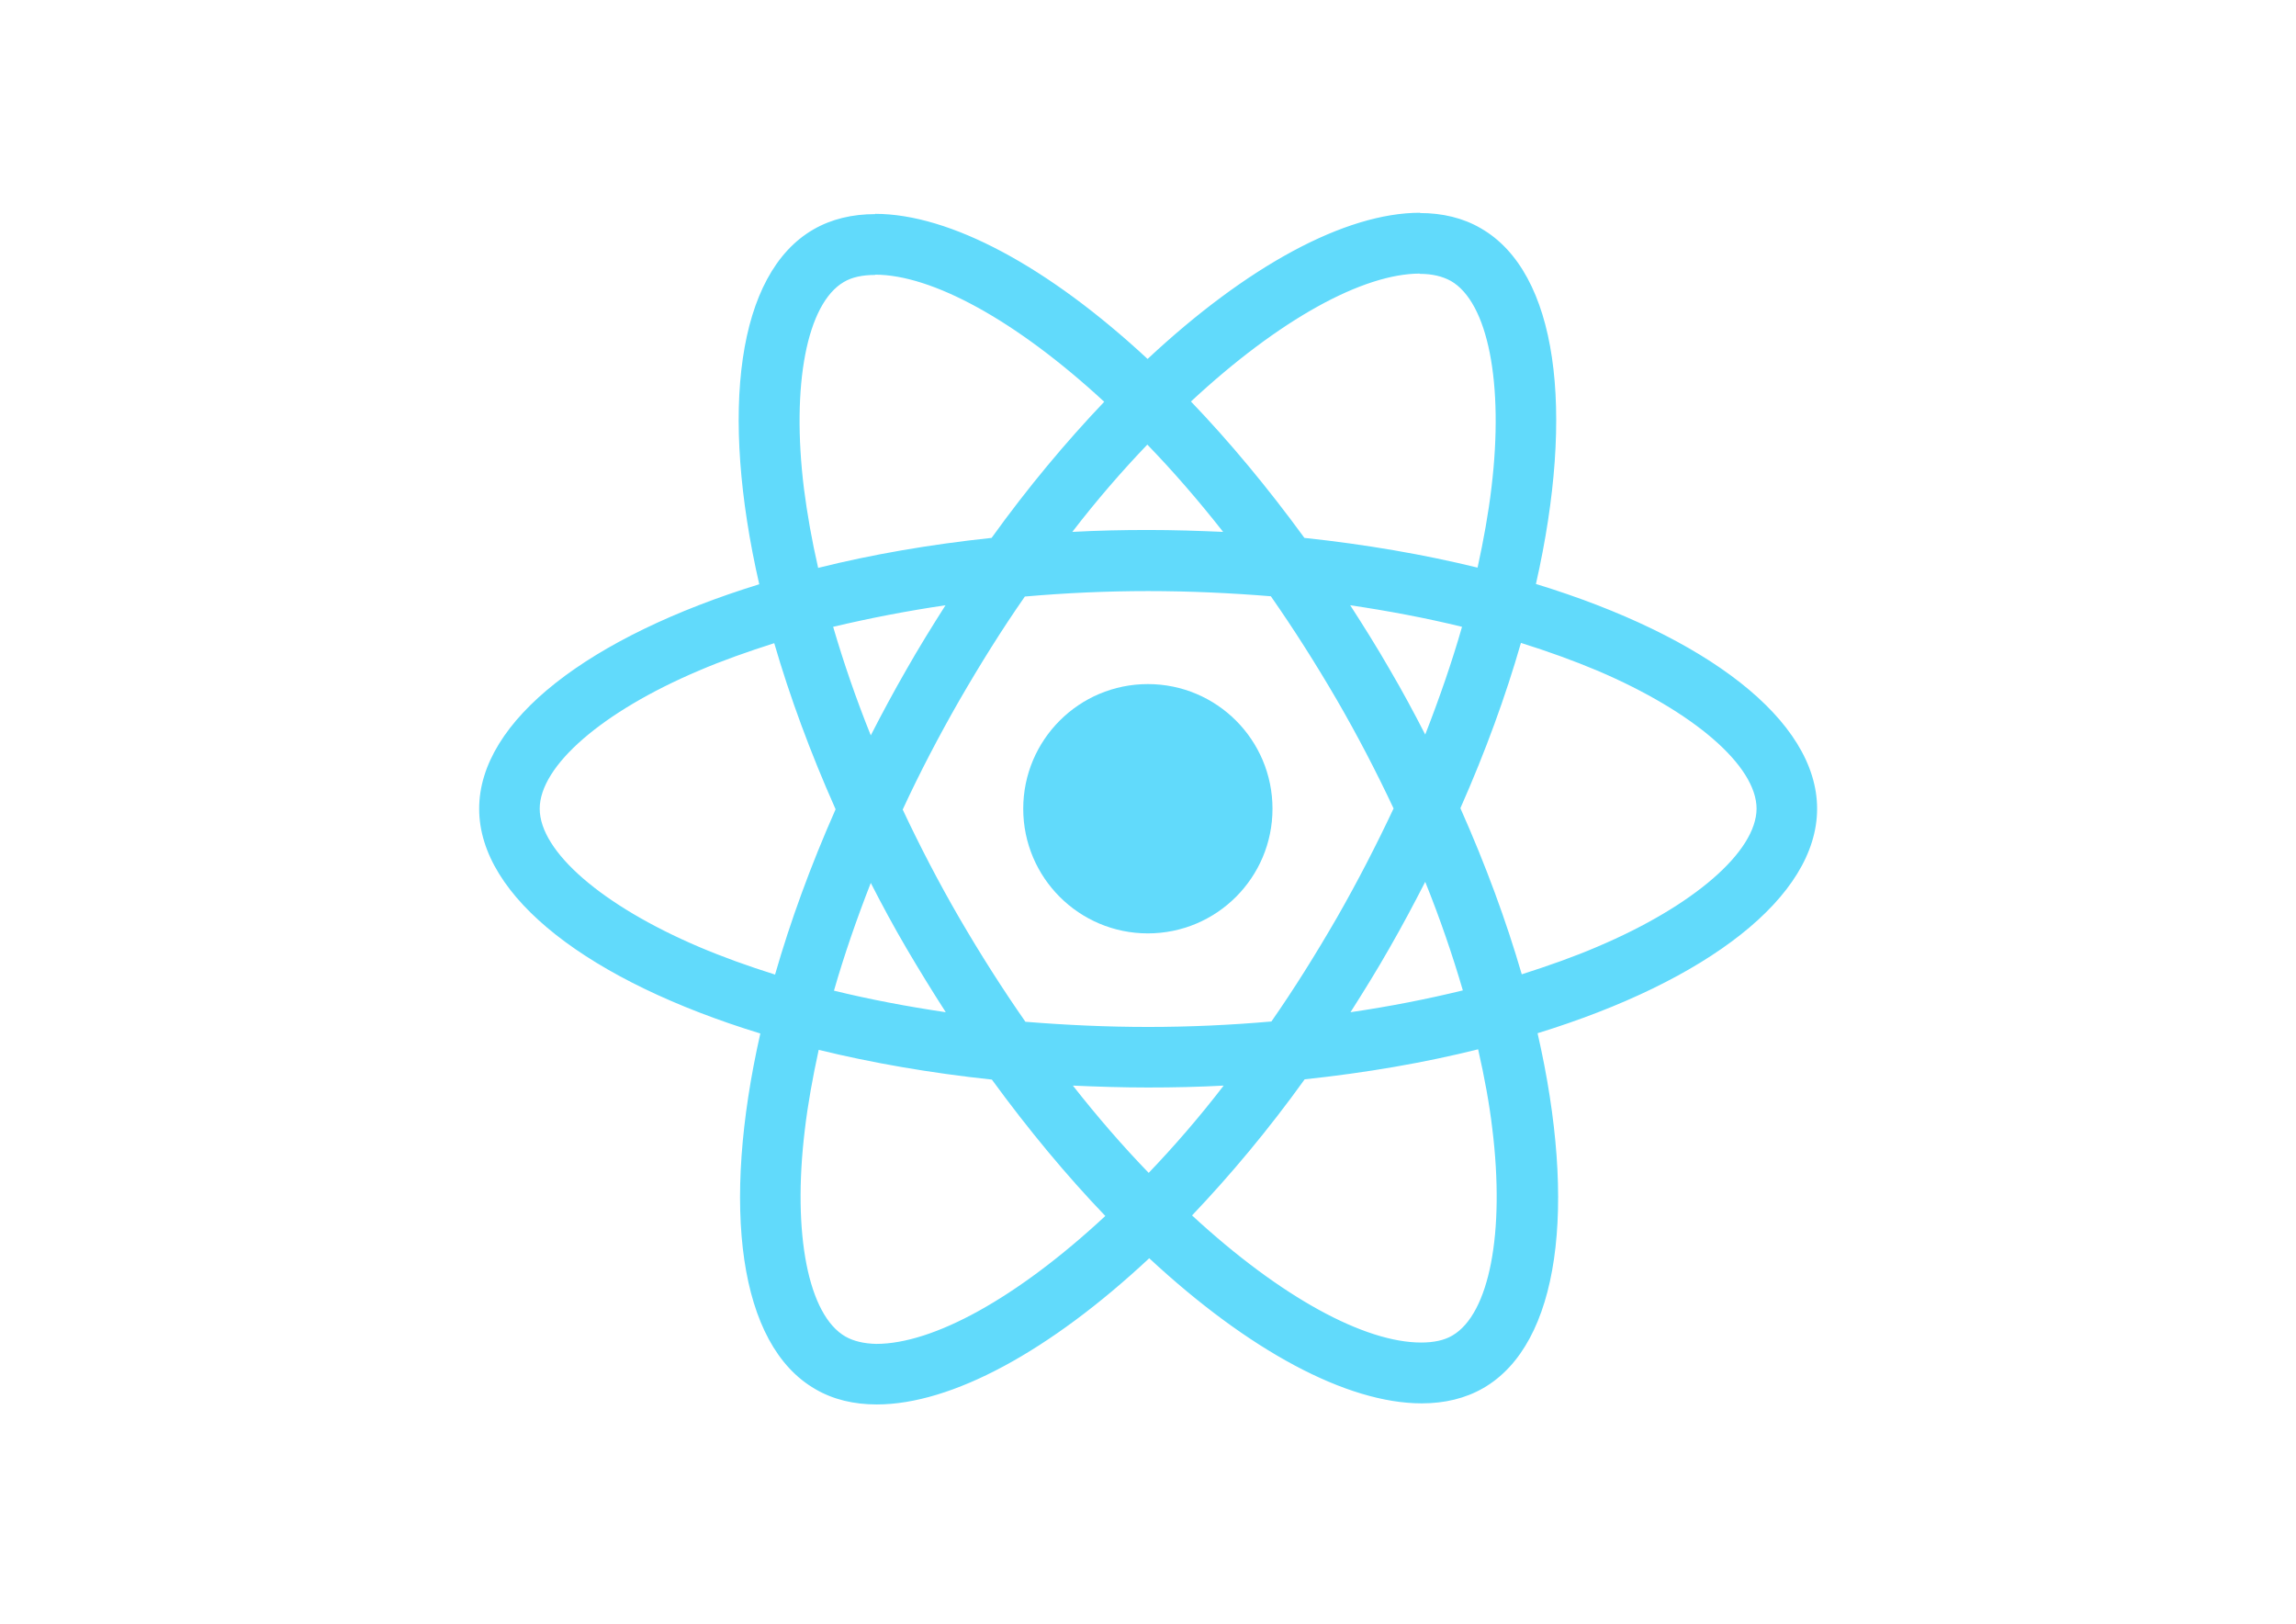
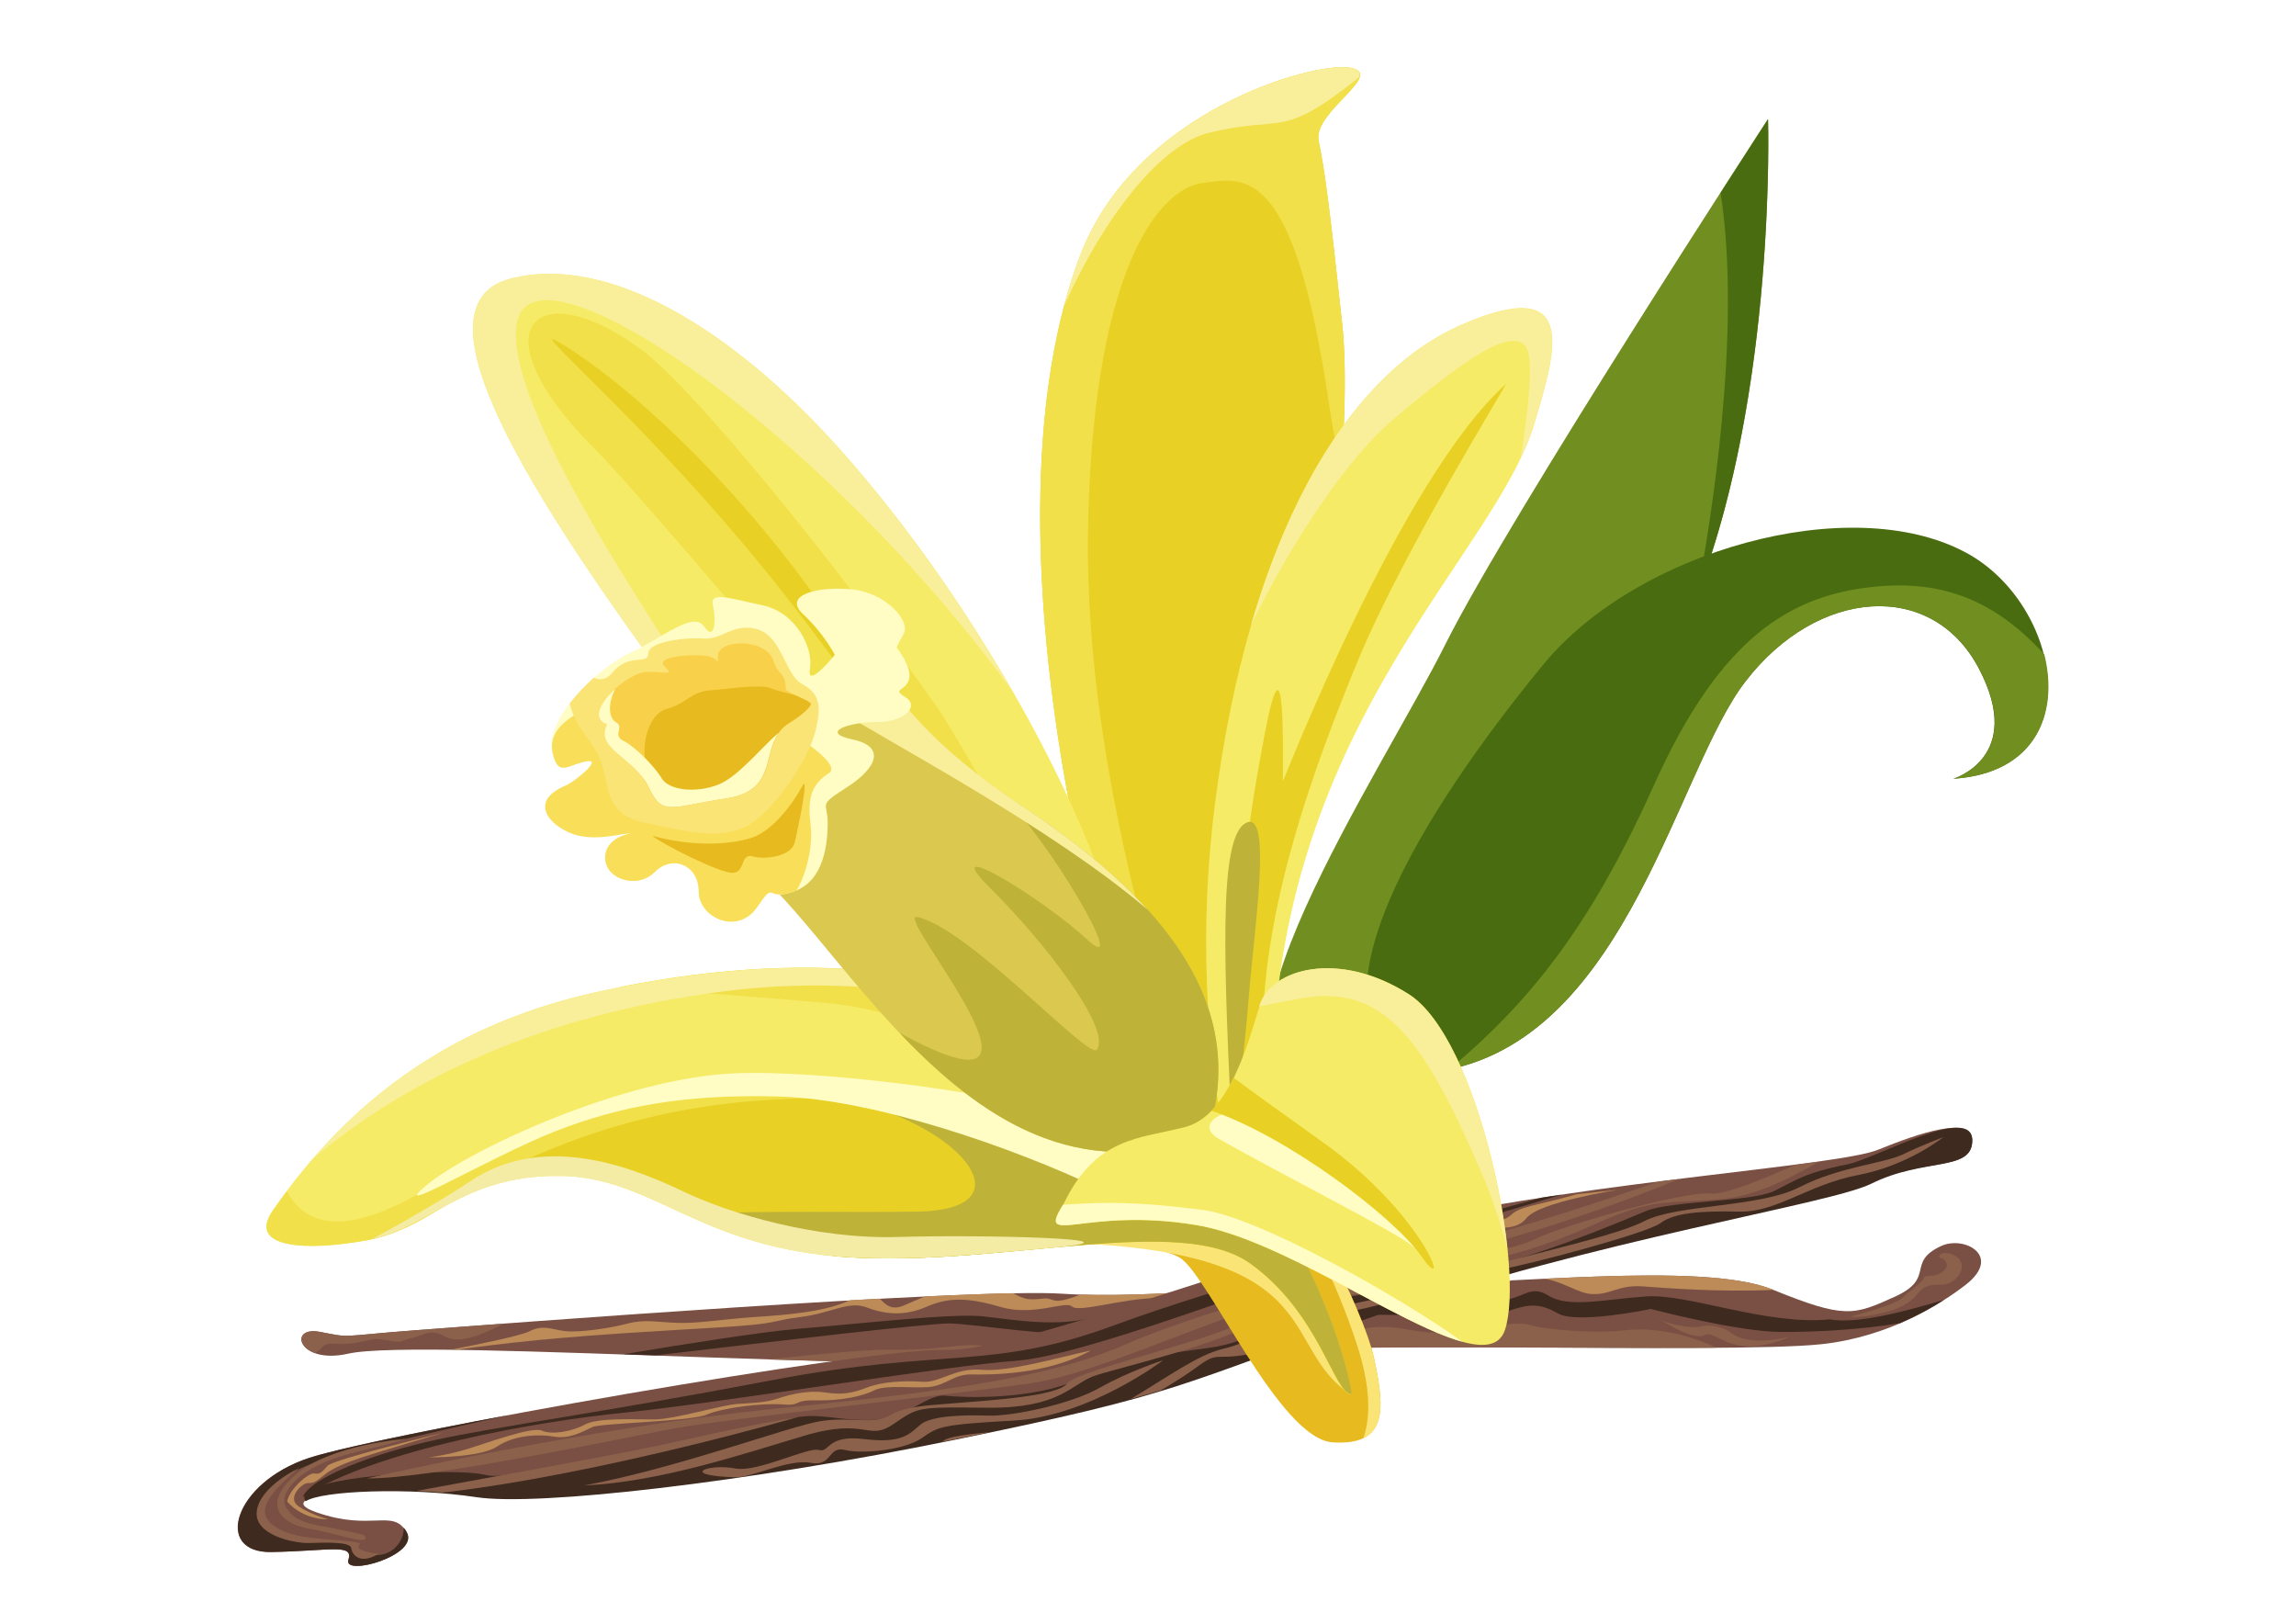
- <svg xmlns="http://www.w3.org/2000/svg" viewBox="0 0 841.9 595.3">
-   <g fill="#61DAFB">
-     <path d="M666.3 296.5c0-32.5-40.7-63.3-103.1-82.4 14.4-63.6 8-114.2-20.2-130.4-6.5-3.8-14.1-5.6-22.4-5.6v22.3c4.6 0 8.3.9 11.4 2.6 13.6 7.8 19.5 37.5 14.9 75.7-1.1 9.4-2.9 19.3-5.1 29.4-19.6-4.8-41-8.5-63.5-10.9-13.5-18.5-27.5-35.3-41.6-50 32.6-30.3 63.2-46.9 84-46.9V78c-27.5 0-63.5 19.6-99.9 53.6-36.4-33.8-72.4-53.2-99.9-53.2v22.3c20.7 0 51.4 16.5 84 46.6-14 14.7-28 31.4-41.3 49.9-22.6 2.4-44 6.1-63.6 11-2.3-10-4-19.7-5.2-29-4.7-38.2 1.1-67.9 14.6-75.8 3-1.8 6.9-2.6 11.5-2.6V78.5c-8.4 0-16 1.8-22.6 5.6-28.1 16.2-34.4 66.7-19.9 130.1-62.2 19.2-102.7 49.9-102.7 82.3 0 32.5 40.7 63.3 103.1 82.4-14.4 63.6-8 114.2 20.2 130.4 6.5 3.8 14.1 5.6 22.5 5.6 27.5 0 63.5-19.6 99.9-53.6 36.4 33.8 72.4 53.2 99.9 53.2 8.4 0 16-1.8 22.6-5.6 28.1-16.2 34.4-66.7 19.9-130.1 62-19.1 102.5-49.9 102.5-82.3zm-130.2-66.7c-3.7 12.9-8.3 26.2-13.5 39.5-4.1-8-8.4-16-13.1-24-4.6-8-9.5-15.8-14.4-23.4 14.2 2.1 27.9 4.7 41 7.9zm-45.8 106.5c-7.8 13.5-15.8 26.3-24.1 38.2-14.9 1.3-30 2-45.2 2-15.1 0-30.2-.7-45-1.9-8.3-11.9-16.4-24.6-24.2-38-7.6-13.1-14.5-26.4-20.8-39.8 6.2-13.4 13.2-26.8 20.7-39.9 7.8-13.5 15.8-26.3 24.1-38.2 14.9-1.3 30-2 45.2-2 15.1 0 30.2.7 45 1.9 8.3 11.9 16.4 24.6 24.2 38 7.6 13.1 14.5 26.4 20.8 39.8-6.3 13.4-13.2 26.8-20.7 39.9zm32.3-13c5.4 13.4 10 26.8 13.8 39.8-13.1 3.2-26.9 5.9-41.2 8 4.9-7.7 9.8-15.6 14.4-23.7 4.6-8 8.9-16.1 13-24.1zM421.2 430c-9.3-9.6-18.6-20.3-27.8-32 9 .4 18.2.7 27.5.7 9.4 0 18.7-.2 27.8-.7-9 11.7-18.3 22.4-27.5 32zm-74.4-58.9c-14.2-2.1-27.9-4.7-41-7.9 3.7-12.9 8.3-26.2 13.5-39.5 4.1 8 8.4 16 13.1 24 4.7 8 9.5 15.8 14.4 23.4zM420.7 163c9.3 9.6 18.6 20.3 27.8 32-9-.4-18.2-.7-27.5-.7-9.4 0-18.7.2-27.8.7 9-11.7 18.3-22.4 27.5-32zm-74 58.9c-4.9 7.7-9.8 15.6-14.4 23.7-4.6 8-8.9 16-13 24-5.4-13.4-10-26.8-13.8-39.8 13.1-3.1 26.9-5.8 41.2-7.9zm-90.5 125.2c-35.4-15.1-58.3-34.9-58.3-50.6 0-15.7 22.9-35.6 58.3-50.6 8.6-3.7 18-7 27.7-10.1 5.7 19.6 13.2 40 22.5 60.9-9.2 20.8-16.6 41.1-22.2 60.6-9.9-3.1-19.3-6.5-28-10.2zM310 490c-13.6-7.8-19.5-37.5-14.9-75.7 1.1-9.4 2.9-19.3 5.1-29.4 19.6 4.8 41 8.5 63.5 10.9 13.5 18.5 27.5 35.3 41.6 50-32.6 30.3-63.2 46.9-84 46.9-4.5-.1-8.3-1-11.3-2.7zm237.2-76.2c4.7 38.2-1.1 67.9-14.6 75.8-3 1.8-6.9 2.6-11.5 2.6-20.7 0-51.4-16.5-84-46.6 14-14.7 28-31.4 41.3-49.9 22.6-2.4 44-6.1 63.6-11 2.3 10.1 4.1 19.8 5.2 29.1zm38.5-66.7c-8.6 3.7-18 7-27.7 10.1-5.7-19.6-13.2-40-22.5-60.9 9.2-20.8 16.6-41.1 22.2-60.6 9.9 3.1 19.3 6.5 28.1 10.2 35.4 15.1 58.3 34.9 58.3 50.6-.1 15.7-23 35.6-58.4 50.6zM320.8 78.4z" />
-     <circle cx="420.9" cy="296.5" r="45.7" />
-     <path d="M520.5 78.1z" />
+ <svg xmlns="http://www.w3.org/2000/svg" version="1.1" id="Layer_1" x="0px" y="0px" viewBox="0 0 841.9 595.3" style="enable-background:new 0 0 841.9 595.3;" xml:space="preserve">
+   <style type="text/css">
+ 	.st0{fill-rule:evenodd;clip-rule:evenodd;fill:#7A5044;}
+ 	.st1{fill-rule:evenodd;clip-rule:evenodd;fill:#8B614B;}
+ 	.st2{fill-rule:evenodd;clip-rule:evenodd;fill:#BD8B58;}
+ 	.st3{fill-rule:evenodd;clip-rule:evenodd;fill:#3E2A1F;}
+ 	.st4{fill-rule:evenodd;clip-rule:evenodd;fill:#718E20;}
+ 	.st5{fill-rule:evenodd;clip-rule:evenodd;fill:#4A6C10;}
+ 	.st6{fill-rule:evenodd;clip-rule:evenodd;fill:#E8D024;}
+ 	.st7{fill-rule:evenodd;clip-rule:evenodd;fill:#F1E04A;}
+ 	.st8{fill-rule:evenodd;clip-rule:evenodd;fill:#F9EE9A;}
+ 	.st9{fill-rule:evenodd;clip-rule:evenodd;fill:#F6EB66;}
+ 	.st10{fill-rule:evenodd;clip-rule:evenodd;fill:#E7BA1F;}
+ 	.st11{fill-rule:evenodd;clip-rule:evenodd;fill:#FBE476;}
+ 	.st12{fill-rule:evenodd;clip-rule:evenodd;fill:#BEB239;}
+ 	.st13{fill-rule:evenodd;clip-rule:evenodd;fill:#FFFCC4;}
+ 	.st14{fill-rule:evenodd;clip-rule:evenodd;fill:#F4EBA5;}
+ 	.st15{fill-rule:evenodd;clip-rule:evenodd;fill:#DBC84F;}
+ 	.st16{fill-rule:evenodd;clip-rule:evenodd;fill:#F9DE5A;}
+ 	.st17{fill-rule:evenodd;clip-rule:evenodd;fill:#F8D04A;}
+ </style>
+   <g>
+     <path class="st0" d="M422.5,497.4c55.9-6.7,210-0.8,245.5-4.6c24.8-2.7,43.6-14.7,52.7-21.7c13.7-10.6-0.4-18.2-8.9-14.3   c-13.1,6.1-1.8,11.7-17,18.6c-15.2,6.9-18.4,8.1-44.8-2.6c-26.4-10.7-99-1.4-141.1-2c-42.2-0.6-86.6,5.7-119.4,3.5   c-32.8-2.2-208.6,11.2-237.3,13.4c-28.7,2.2-23,2.9-34.9,0.6c-11.9-2.3-8,12.1,10.3,8C154.9,490.1,353.4,505.7,422.5,497.4   L422.5,497.4z" />
+     <path class="st1" d="M184.6,485.3c-15.1,1.1-26.6,2-32.3,2.4c-28.7,2.2-23,2.9-34.9,0.6c-8.6-1.7-9,5.3-1.8,7.8   c0.9-0.7,1.7-1.3,2.3-2c2.7-2.9,5.2-0.4,13.1-1.9c7.9-1.5,5.8-1.6,11.5-0.7c5.7,0.9,3.9,0.1,8.7-1c4.8-1.1,6.3-3.6,12.2-0.4   C167.9,492.5,175.1,490.3,184.6,485.3L184.6,485.3z" />
+     <g>
+       <path class="st2" d="M650.3,472.9l-0.2-0.1c-16.3-6.6-50.3-5.6-83.8-4c7.2,1.2,12.1,5.2,17.1,5.6c7.3,0.5,9.6-3.4,18.9-2.8    C610.3,472.2,630.4,473.8,650.3,472.9L650.3,472.9z M555.1,469.4c-15,0.7-29.6,1.5-41.9,1.5c-4.5,2.1-7.1,2.7-12,0.5    c-0.5-0.2-0.9-0.4-1.4-0.6c-36.5,0.3-74,4.8-103.5,3.8c-11.8,4.5-9,0.9-14,1.5c-4.7,0.5-6.4,0.5-10.8-2    c-8.9,0.2-19.9,0.6-32.2,1.2c-2.9,1.1-5.5,2.3-7.6,3.2c-4.9,2.2-7-0.3-9.1-2.4c-3.6,0.2-7.3,0.4-11,0.6    c-8.9,4.2-22.3,5.3-34.2,6.1c-13.2,0.9-20.9,2.4-28.7,2.2c-7.8-0.2-12-1.5-18.8,0.3c-6.8,1.8-17.9,3.3-22.8,2.7    c-4.9-0.6-8-2.5-13,0.1c-3.2,1.6-18.2,4.7-28.7,6.7l2.1,0c7.4-1,17.7-2.3,29.7-3.5c24.8-2.3,41.2-3.1,65.7-4.6    c24.5-1.5,18.8-2.4,30.3-3.8c11.5-1.4,17.9-6.1,24.5-3.6c6.6,2.5,13.7,3.4,22-0.2c8.3-3.6,15.4-3.4,27.4,0.1    c12,3.5,23.7-2.5,26-0.2c2.4,2.3,18.4-2.9,30.8-3.1c12.4-0.2,34.5-2.7,39.5-0.6c5,2.1,13.6-0.8,20.7-2.9    c7.1-2.1,12.9,2.3,18.2,4.2c5.3,1.9,19.1-5.2,24.1-3.9c5,1.3,13.3,0.9,28-3.2C554.6,469.5,554.9,469.4,555.1,469.4L555.1,469.4z" />
+     </g>
+     <g>
+       <path class="st1" d="M422.5,497.4c4.5-0.5,9.5-1,15.1-1.4c-0.7-0.2-1.4-0.4-2-0.6c-17.9-6.1-25.9-5.4-35-4.2    c-9.1,1.2-22.6,8.9-33.5,4.1c-10.9-4.8-18.9,0-39.4-0.5c-8-0.2-26.6,1.5-46.3,3.6C336.3,500.1,392,501.1,422.5,497.4L422.5,497.4z     M472.5,494.5c49.4-1.2,114-0.1,156.9-0.4c-13.4-6.3-25.8-7.3-33.4-6.4c-10.5,1.3-29.4-0.1-35.3-2c-5.9-1.9-26.3,3.2-36.3,2.8    c-10-0.4-15.1-4.8-33.9,0.8C484.5,491.1,478.5,493,472.5,494.5L472.5,494.5z" />
+     </g>
+     <path class="st3" d="M696.7,485.1c6.2-2.7,11.6-5.6,16-8.5c-13.2,3.9-31.5,9-41.8,7.1c-23.3,2.3-51.8-9.5-67.3-8.4   c-15.5,1.1-28.5,4.3-35.8-0.3c-7.3-4.6-9.4,2.1-19.4,1.7c-10-0.4-45.8,3.5-64.4,2.6c-18.6-0.8-67.5-2-81,2.9   c-13.5,4.9-31.4,1.6-42.5,0.4c-11.1-1.2-44.1,2.6-68.2,4.6c-13.1,1.1-40.9,5.5-63.7,9.3l11.8,0.4c43.3-5.1,102-12,108.2-11.7   c10,0.4,38.9,5,45,3.2c6.1-1.8,24.9-5.9,32.7-5.8c7.8,0.2,40.6,2.7,51.9,0.3c11.3-2.4,65.5,1,73.8-1.9c8.3-2.9,12.2-3.5,19.2,0.5   c7,4.1,34.1-1.6,34.1-1.6s33.2,8.7,48.4,8.4C662.7,488.4,680.4,487.8,696.7,485.1L696.7,485.1z" />
+     <path class="st1" d="M483.7,485.3c-15.2,2.8-27.4,8.5-32.3,5.5c-4.9-3.1-9.5-6.7-13.5-4.8c-4,1.9-5.8,0.5-11.2-0.9   c-5.4-1.5-11.2,1.1-11.2,1.1s9.2-0.1,12.9,4.2c3.8,4.2,9.9,1,11.5-0.4c1.6-1.4,8.6,3.9,11.7,4.2   C454.7,494.4,477.7,490.9,483.7,485.3L483.7,485.3z" />
+     <path class="st1" d="M717.2,460.6c5.4,3.6-0.4,10.5-5.1,10.4c-4.7-0.1-7,0.5-9.4,3.8c-2.1,2.8-6.7,5.2-11.7,6.4   c-4.5,1-9.3,1.9-12.4,1.5c0,0,16.4-4.2,18.9-6.8c2.6-2.6,7.4-5.7,7.9-7.3c0.6-1.6,2.9,0.1,6.4-2c3.5-2.2,1.9-4.8-0.2-5.4   C709.7,460.5,713,457.8,717.2,460.6L717.2,460.6z" />
+     <path class="st1" d="M656.3,490.1c-13.1,3-19.1,0.5-21.3-1.3c-2.2-1.8-7.2-3.5-11.2-2.5c-4,1-13.9-1.3-15.7-2.8   c-1.8-1.5,12,8.4,16.8,6C629.8,487.1,634.4,499.3,656.3,490.1L656.3,490.1z" />
+   </g>
+   <g>
+     <path class="st0" d="M723.2,418c-0.1-9.2-19.8-2.5-34.5,3.5c-14.7,6-104.1,11.5-168.7,25.9c-64.6,14.4-145.8,48.2-173.7,47.5   c-27.9-0.7-205.2,30.5-233,39.6c-27.7,9.1-35.2,35-13.7,34.5c21.5-0.4,30.1-3.2,28.1,2.9c-2,6.2,26.4-1.7,21.3-10.3   c-5.1-8.6-12.7-0.1-32.8-7.1c-20.2-6.9,25.9-10.9,58.5-6c22.6,3.4,99.1-5.4,175.7-21.1c84.3-17.2,80.2-19.8,154.2-45.5   c81.1-28.1,165.8-40.6,181.5-48.3C705.6,424.3,723.3,429.7,723.2,418L723.2,418z" />
+     <path class="st3" d="M723.2,418c-0.1-13.4-35.6,6.8-45.5,8.8c-16.5,3.3-19.2,6-27.3,9.9c-8.1,3.9-37.7,3.5-46.9,7.3   c-9.1,3.8-43.9,18.6-63.6,21.4c-19.7,2.7-19.1,3.7-34.2,7.8c-15.1,4-21.9,1.4-29.9,6.3c-8,4.9-17,12.6-32.8,14.7   c-15.8,2.1-30.2,3.8-47.4,11.5c-17.2,7.7-42.3,6.7-48.9,6c-6.6-0.8-14.3,8.5-27.4,8.9c-13.1,0.3-19.1-3.2-30.6-0.3   c-11.6,2.9-27.1,8.4-42.5,9.7c-15.4,1.3-10,4.8-42.7,8.8c-32.7,4-18.2,1.7-34,1c-15.8-0.7-63.5,2.2-57.4,10.6   c5.7-3.9,38-5.2,62.6-1.5c22.6,3.4,99.1-5.4,175.7-21.1c84.3-17.2,80.2-19.8,154.2-45.5c81.1-28.1,165.8-40.6,181.5-48.3   C705.6,424.3,723.3,429.7,723.2,418L723.2,418z" />
+     <path class="st1" d="M152.7,546.6c3.3,0.1,6.6,0.3,9.8,0.6c57.9-6.7,130.2-27.7,130.2-27.7s-15.8,2.5-40.8,8.2   C228.8,532.9,202,537.5,152.7,546.6L152.7,546.6z" />
+     <path class="st3" d="M572.6,438c-2.5,0.4-5,0.7-7.4,1.1c-43.2,11.8-120,33.2-155.9,46.5c-45.8,17.1-62.8,8.3-126.2,20.4   c-63.4,12.1-100.6,16.9-123.4,21.9c-22.8,5-45.6,13.7-48.7,20.9c27.3-17.4,85.8-27.7,118-30.9c32.2-3.2,119-17.3,143.4-19   c24.4-1.7,89.4-27.2,123.1-37.9C514.3,455.3,549.2,444.9,572.6,438L572.6,438z" />
+     <path class="st1" d="M615.6,432.3c-2.5,0.3-5,0.6-7.5,0.9c-20.8,7.2-49.2,16.6-67.6,21c-32.1,7.7-100.9,26.8-127.1,38.4   c-26.3,11.6-59,16.8-128.5,23.8c-69.5,7-150.3,25.6-150.3,25.6c22.2,0.4,94.2-14.9,113.2-18.4c19-3.5,100.1-12.1,130.3-16.5   c30.2-4.4,79-31.6,142.6-45C560.4,453.6,595.2,440.7,615.6,432.3L615.6,432.3z" />
+     <path class="st1" d="M666.9,425.9c-2.7,0.4-5.6,0.8-8.7,1.2c-12.5,5.6-26.1,11-31,10.5c-10.1-1-55.3,12.1-64.2,16.6   c-8.9,4.5-25.8,6-32.1,7.7c-6.3,1.7-23,7.7-30.3,9.3c-7.3,1.5-39.9,7.5-45.2,13.1c-5.3,5.6-60.8,18.1-64,22.8   c-3.2,4.8-28.6,6.3-40.9,7.3c-12.3,1-18.3,1.2-24.4,4.6c-6.2,3.4-14,0.3-25.1,2c-11.1,1.7-52.3,17.2-86.8,23.6   c27.3-1.2,57.5-11.3,80.6-18.2c23.1-6.9,23.3,2.2,32.8-4.3c9.5-6.5,8.8-6.2,34.8-6c26,0.2,30.3-8.4,38.4-11.5   c8.1-3,45.6-11,64.1-22c18.4-11,27.1-6.6,36.3-8.6c9.1-2,21.3-10.5,32.8-10.9c11.4-0.4,27.8-4,50.6-14.2   c22.8-10.2,25.4-7.3,47.4-9.4C643.4,438.5,656.7,431.9,666.9,425.9L666.9,425.9z" />
+     <path class="st1" d="M269.7,541.6c5.9,0.2,19.3-6.8,27.5-5.3c8.2,1.5,6.2-6.3,12.7-4.7c6.6,1.6,21.9-0.1,28-4.3   c6.1-4.2,6.5-5,34.1-6.5c27.5-1.6,54.5-22.1,54.5-22.1s-12.3,3.9-23.3,10.1c-10.9,6.2-32.5,10.5-40.9,10.2   c-8.4-0.3-20.7-0.1-24.8,3.3c-4,3.4-6.6,7-20.6,5.3c-14-1.7-12.5,5.1-16.6,4c-4.1-1.2-22.3,8.2-30.5,6.8   C259.4,536.4,248.6,541,269.7,541.6L269.7,541.6z" />
+     <path class="st3" d="M186.5,518.8c-34.3,6.4-63.2,12.5-73.1,15.7c-27.7,9.1-35.2,35-13.7,34.5c21.5-0.4,30.1-3.2,28.1,2.9   c-2,6.2,26.4-1.7,21.3-10.3c-0.3-0.6-0.7-1.1-1.1-1.5c0.4,4.7-4.8,12.8-15,9.1c-3.1-1.1-5.3-3.8-9-3.9c-7.8-0.3-12.1,0.4-18.7-2.1   c-6.6-2.5-13.4-4.9-9.2-12.1c4.3-7.2,8.3-10.9,19.9-15.1C125.3,532.7,169,522.7,186.5,518.8L186.5,518.8z" />
+     <path class="st1" d="M133.5,562.8c-6.5-1.7-11.5-2.5-15.6-3.3c-6.4-1.2-10.2-2.4-12.9-6.7c-2.7-4.3,2.3-10.4,9.5-14.5   c10.5-5.9,21.3-6.5,34.4-10.8c0,0-27.8,2-40.7,13.3c-12.8,11.3-4.5,18,5.4,19.7C123.5,562.1,136.9,567.3,133.5,562.8L133.5,562.8z" />
+     <path class="st1" d="M138.8,569.7c-7-1-8.2-2.1-6.9-3.5c1.3-1.4-14.3-1.6-21.3-2.9c-7-1.3-15-4.9-13.2-11   c1.8-6.1,12.3-14.1,12.3-14.1s-14,6.4-15.5,15.5c-1.5,9,13.5,12.2,19.4,12c5.9-0.2,15-0.5,15.2,1.9   C129.1,570.1,132,573.7,138.8,569.7L138.8,569.7z" />
+     <path class="st2" d="M578.4,437.8c-16.2,4.5-20.8,4.4-24.3,7.6c-3.5,3.2-5.9,0.5-12.2,3.9c-6.3,3.5-18.9,2.7-22.7,5.4   c-3.8,2.6-9.4,3.2-19,6.6c-9.6,3.4-17,5.9-17,5.9s24.7-7.8,30.2-8.1c5.5-0.3,1.3-2.3,10.5-3.2c9.2-0.9,15.9-2.2,19.3-4.7   c3.4-2.5,12,1.2,16.6-4.7c4.6-5.8,33.5-10.3,33.5-10.3L578.4,437.8L578.4,437.8z" />
+     <path class="st2" d="M400,495.1c-13.1,2.9-30.3,7.9-40,7.1c-9.7-0.9-15.3,4.8-21.7,4.4c-6.4-0.5-14.7-0.1-20.4,2.1   c-5.7,2.2-9.3,2.7-15.4,1.8c-6.1-0.9-12.7,0.7-17.2,2.2c-4.4,1.5-8.7,1.6-14.6,2c-5.9,0.3-23.3,5.7-30.9,5.7   c-7.5,0-20.6-0.7-25.4,1.9c-4.8,2.6-12.1,3.8-15.7,2.2c-3.6-1.6-20.3,4.6-27.5,6.8c-7.2,2.2-14,3-14,3s18.8,0.2,25.1-4   c6.3-4.2,15.2-4.6,20.9-3.6c5.7,1,10.7-2,14-3.5c3.2-1.5,36-2,42-4.6c6-2.6,21-4.3,27.9-3.7c6.9,0.6,3.4-1.7,12.2-1.5   c8.9,0.2,17.1-1.5,21.3-3.7c4.3-2.2,15.3-0.5,20.9-1.3c5.6-0.8,8.6-4.7,14.8-4.5C362.6,504,383.8,504.2,400,495.1L400,495.1z" />
+     <path class="st2" d="M105.3,550.5c0.7-4.5,7.9-10.7,10-10.3c2.1,0.4,2.7-0.5,4.8-2.8c2.1-2.4,42.3-12.1,42.3-12.1s-23,6.8-29.4,8.9   c-6.5,2.2-11.1,4.1-13.9,6.4c-2.9,2.3-3.8,3.2-6,3.1c-2.2-0.2-8.1,5.4-3.7,8.5c4.5,3.1,10.9,4.8,10.9,4.8S111.5,557.5,105.3,550.5   L105.3,550.5z" />
+     <g>
+       <path class="st1" d="M345.4,528.6c1.7-0.3,3.4-0.7,5.1-1c4.5-0.9,8.8-1.8,12.8-2.6c-8.8,0.9-15.6,1.7-17.1,3.1    C345.9,528.2,345.6,528.4,345.4,528.6L345.4,528.6z M414.6,512.9c3.8-1,7.4-2.1,10.9-3.1c6.1-3.5,10.7-6.7,13.1-8.4    c8.1-6.1,6.7-2.8,18.1-4.7c11.4-1.9,15.6-16,29.7-15.2c14.2,0.8,55.4-14.9,64.1-16.2c8.7-1.3,53.4-13.1,58.4-16.9    c5-3.8,14.8-4.5,28.7-4.2c13.9,0.4,25.3-9.9,43.7-13.4c18.4-3.5,31.3-13.9,31.3-13.9s-7.8,2.9-14.8,6.3c-7.1,3.4-23.2,4.5-37.9,12    c-14.7,7.6-45,6.2-57.2,12.6c-12.1,6.4-59.5,15.8-78.3,22.7c-18.8,6.8-42.2,9.6-48.7,11.7c-6.5,2.1-16.2,9.8-27.2,12.3    C439.1,496.7,427.5,505.3,414.6,512.9L414.6,512.9z" />
+     </g>
+   </g>
+   <g>
+     <path class="st4" d="M483,397.5c0,0,97.3-88.8,133.1-165c35.8-76.2,32.2-188.9,32.2-188.9s-94.8,145.7-118.2,192.4   C506.8,282.8,431.6,394.4,483,397.5L483,397.5z" />
+     <path class="st5" d="M622.3,218c29.1-75.2,26-174.3,26-174.3s-6.9,10.7-17.4,27C638.8,121.5,627.3,191.7,622.3,218L622.3,218z" />
+     <path class="st5" d="M519.5,393.6c75.4-3.9,94-109.6,120.5-143.8c26.4-34.3,68.4-37.4,85.6-4.7c17.1,32.6-9.4,40.4-9.4,40.4   c51.2-3.3,39.9-64.2,4.5-83c-42.4-22.6-120.4-0.5-154.6,40.9C523.3,295.4,473.4,372.5,519.5,393.6L519.5,393.6z" />
+     <path class="st4" d="M531.3,392.1c65.6-13.6,83.7-110,108.8-142.3c26.4-34.3,68.4-37.4,85.6-4.7c17.1,32.6-9.4,40.4-9.4,40.4   c30.3-2,38.7-24.1,33.3-45.6c-18.4-20.2-37.7-27-61.1-24.9c-31.5,2.8-57.5,18.2-82,72.8C585.7,334,564.5,364.7,531.3,392.1   L531.3,392.1z" />
+   </g>
+   <g>
+     <path class="st6" d="M449.1,470c-49-95.9-91.1-277.9-52.8-376.8c20.3-52.4,84.8-70.5,98.5-68.4c13.8,2.1-13.3,16-11.3,26.7   c2.2,10.7,3.9,22.9,8.7,67.6c4.8,44.9-10.2,167-26.5,223.7c-16.2,56.8-14.4,81.5,3,115.3C486.2,491.7,469.4,515.5,449.1,470   L449.1,470z" />
+     <path class="st7" d="M449.1,470c-49-95.9-91.1-277.9-52.8-376.8c20.3-52.4,84.8-70.5,98.5-68.4c13.8,2.1-13.3,16-11.3,26.7   c2.2,10.7,3.9,22.9,8.7,67.6c1.4,12.7,1.1,31.8-0.3,53.8c-1.7-7.9-3.3-16.2-4.6-24.9c-13-89.2-31.5-82.7-46.4-80.9   c-14.9,1.9-39.1,28.8-41.8,120.9c-2.8,89.4,26.1,186.6,69.5,307.1C463.6,494.2,456.6,486.8,449.1,470L449.1,470z" />
+     <path class="st8" d="M390.1,112.3c1.8-6.7,3.8-13.1,6.1-19.1c20.3-52.4,84.8-70.5,98.5-68.4c3.3,0.5,4.2,1.6,3.8,3.3   c-0.3,0.3-0.7,0.6-1,0.9c-27.9,22.3-27,13.1-53.9,19.6C426.4,52.6,405.7,77.7,390.1,112.3L390.1,112.3z" />
+     <path class="st9" d="M487.5,519.5c-31.3-46.6-54.2-132.2-41.8-226.3C458,199,492.2,138.1,536,119c43.8-19,34.3,10.5,26.7,36.1   c-14.4,48.5-92.4,109-96.1,235C465.6,422.5,528.4,544.3,487.5,519.5L487.5,519.5z" />
+     <path class="st8" d="M458.7,229.2c16.9-57.9,44.4-95.9,77.2-110.1c43.8-19,34.3,10.5,26.7,36.1c-1.2,4.2-2.9,8.5-5,12.8   c2.5-15.5,4.9-35.3,2.2-40.4c-4.8-8.6-23.8,4.8-49.4,26.6C495.1,167.2,475.2,195.6,458.7,229.2L458.7,229.2z" />
+     <path class="st6" d="M499.9,503.3c1,5.1,1.6,9.4,1.5,12.7c-18.7-32.6-42.8-82.2-45.2-120.2c-3.8-59,0-86.6,7.5-126.5   c7.6-40,6.7,4.8,6.7,17.1c0,0.8,42.9-110.7,81.8-145.6c0.9-0.8-37.4,61-53.9,100.5c-16.9,40.7-33.3,86.9-35.2,131.2   C460.9,421,482.1,459.8,499.9,503.3L499.9,503.3z" />
+     <path class="st10" d="M341.1,456.2c48.7-1.8,81.1-1.2,91.5,4.9c10.3,6.1,36.5,66.5,56.1,67.7c19.5,1.2,19.5-11,15.2-30.6   c-4.2-19.5-28.7-64-32.4-67.1C467.9,428.2,464.3,455.6,341.1,456.2L341.1,456.2z" />
+     <path class="st11" d="M362.4,455.6c127.5-2.9,104.7,35.4,131.4,54.6c2.5-17.2-34.8-56-26.1-65.5c7.6-8.5,23.4,28.2,29.8,48.1   c4.6,13.9,5.5,25.6,2.4,34.6c8-3.9,7.2-14.4,4-29c-4.2-19.5-28.7-64-32.4-67.1c-3.4-2.9-6.8,21.1-108.9,24.7L362.4,455.6z" />
+     <path class="st9" d="M187.4,102.1c-35,8.9,0,69.9,57.7,148.5c47.7,65,113.3,134.2,146.9,139c56,7.9-5-136.1-83.5-224.3   C267.9,119.7,222.4,93.2,187.4,102.1L187.4,102.1z" />
+     <path class="st8" d="M187.4,102.1c-35,8.9,0,69.9,57.7,148.5c15.5,21.2,33,42.8,50.6,62.4C249.1,243,186.2,154.5,189.3,119.9   c3.4-37.5,112.7,37.7,182.4,134.2c-17.8-30.9-39.7-62.4-63.2-88.8C267.9,119.7,222.4,93.2,187.4,102.1L187.4,102.1z" />
+     <path class="st7" d="M217.7,164.2C243,189.4,380.5,355.7,385.8,359c29.8,18.4-37.6-93.1-41.4-98.6c-38.7-55.2-90-117.8-108.8-131.9   C196.5,99.3,173.9,120.3,217.7,164.2L217.7,164.2z" />
+     <path class="st6" d="M203.2,124.5c20.5,11.3,56.9,42.9,88.6,84.6c31.7,41.6,76.6,113,89.9,136.8c13.2,23.8-58.2-83.9-101.1-136.8   C237.6,156.2,196.6,121.8,203.2,124.5L203.2,124.5z" />
+     <path class="st9" d="M219.7,363.5c-51.2,11.1-89.9,37.3-119.8,80.4c-9.5,13.9,12.8,14.9,35.2,10.7c22.3-4.2,34.1-23.5,69.3-23.5   s51.2,26.7,107.6,29.9c56.5,3.2,120.5-16,146.1,2.1c25.6,18.2,30.9,48,37.3,48C496.7,511,459.9,311.4,219.7,363.5L219.7,363.5z" />
+     <path class="st6" d="M186.2,426.4c4.5-0.8-2.1,4.7,18.3,4.7c7.3,0,19.2-2.6,29.8,2c19.1,8.1,41.6,25.8,77.8,27.9   c56.5,3.2,120.5-16,146.1,2.1c25.6,18.2,30.9,48,37.3,48c0.4,0-4.1-25.6-21-56.2c-36.4-27.4-70.7-38.4-70.7-38.4l-62.4-13.3   C288.4,397.6,220.4,402.5,186.2,426.4L186.2,426.4z" />
+     <path class="st12" d="M257.7,444.9c14.5,7.4,31.7,14.8,54.5,16.1c56.5,3.2,120.5-16,146.1,2.1c25.6,18.2,30.9,48,37.3,48   c0.4,0-4.1-25.6-21-56.2c-36.4-27.4-70.7-38.4-70.7-38.4l-62.4-13.3c-10-1-20.5-1.7-31.3-2c0.2,1.2,2,2.3,6.1,3.5   c38.6,10.7,59.2,38.6,20.6,39.5C312.7,444.6,283.5,443.8,257.7,444.9L257.7,444.9z" />
+     <path class="st7" d="M474.5,454.8c-29.9-53.8-98.5-122.5-247.5-92.9c22,1.5,50,3.5,76,5.8c53.1,4.8,99,47.5,76.5,41.8   c-11-2.8-24.1-4.9-38.1-6.4l62.4,13.3C403.8,416.5,438.1,427.5,474.5,454.8L474.5,454.8z" />
+     <path class="st7" d="M105.2,436.7c-1.7,2.3-3.5,4.8-5.2,7.2c-9.5,13.9,12.8,14.9,35.2,10.7c19.5-3.7,34.1-18.5,51.9-26.8   c35-16.3,74.3-27.8,132.7-24.6c42.6,2.3-37.5-4.2-42.3-7.3c-2,0-4-0.1-5.8-0.1c-30.6,0-74.9,16.9-116.7,41   C128.5,452.2,112.7,450.8,105.2,436.7L105.2,436.7z" />
+     <path class="st8" d="M219.7,363.5c-43.1,9.4-77.3,29.4-104.9,61.3c34.9-29.4,83.6-52.5,149.4-61.2c59.4-7.8,106.7,5.6,143,20.2   C365.8,358.5,305.8,344.8,219.7,363.5L219.7,363.5z" />
+     <path class="st13" d="M443.1,428.6c-25.7-22.3-132.7-36.8-173.7-35.1c-41.1,1.7-97.6,28.2-113,41c-15.3,12.8,23.1-10.2,47.1-19.7   c24-9.4,47.9-13.7,82.1-12.8c34.3,0.9,85.4,18.4,117.8,33.9C436,451.4,455.9,442.3,443.1,428.6L443.1,428.6z" />
+     <path class="st14" d="M136.4,454.3c21.6-4.8,33.5-23.2,68.1-23.2c35.2,0,51.2,26.7,107.6,29.9c24.7,1.4,50.7-1.5,74.5-3.6   c36.3-3.4-27.7-4.8-57.4-3.9c-29.9,0.9-61.6-8.6-77.8-16.3c-16.3-7.7-50.5-23.1-78.7-4.3C164.7,438.2,151.1,446.4,136.4,454.3   L136.4,454.3z" />
+     <path class="st15" d="M442.9,416c14.9-46.8-14.6-85.2-68.4-120.6s-57-63-57-63s-34.1,45.5-58.1,54.6c-17.8,6.8-26.2,13.3-13.2,21.4   c4.5,2.9,13.8-0.4,23.2,5.2C305.9,335.3,354.8,450.3,442.9,416L442.9,416z" />
+     <path class="st12" d="M442.9,416c14.9-46.8-14.6-85.2-68.4-120.6c-2.9-1.9-5.5-3.7-8.1-5.5c0.1,0.9,0.5,1.6,1.4,2.4   c15.4,13.1,47.5,67.6,30.9,52.2c-16.6-15.4-55.9-39.1-35.7-19c20.3,20.1,45,52.3,39.1,59.4c-2.9,3.6-47.5-45.1-65.8-48.7   c-9.4-1.8,62.2,79.9-6.4,42.5C358.9,409.3,395.2,434.6,442.9,416L442.9,416z" />
+     <path class="st12" d="M451.9,419.3c-3.1-64.9-5.3-111.9,4.8-117.5c10.1-5.7,3.1,39.4,1.3,62.7C456.2,387.7,451.9,419.3,451.9,419.3   L451.9,419.3z" />
+     <path class="st9" d="M390,441.4c11.9-24.8,28.2-23.9,44.5-28.2c16.3-4.2,23.1-30.8,27.4-44.5c4.2-13.7,29.1-20.5,54.7-4.2   c25.7,16.3,42.8,101,35.2,123.2c-7.7,22.3-72-31.7-113-38.5C397.7,442.3,379.7,457.7,390,441.4L390,441.4z" />
+     <path class="st13" d="M536.2,491.9c-23.3-6.3-66.8-37.7-97.5-42.8c-40.8-6.8-58.8,8.4-48.9-7.4c20.9-1.6,33.7-0.2,50.7,1.8   C460.8,445.8,513.8,475.7,536.2,491.9L536.2,491.9z" />
+     <path class="st8" d="M461.8,368.9v-0.2c4.2-13.7,29.1-20.5,54.7-4.2c18.6,11.8,32.7,59.6,36.2,93.4c-2.3-9.1-5.6-19.3-10.3-29.9   c-19.6-44.9-34.2-67.7-65.2-62L461.8,368.9z" />
+     <path class="st13" d="M447.4,417.8c21.9,12.4,64.3,33.9,70.1,38.7c5.8,4.7-2.9-7.1-10-14c-7.1-6.9-40.9-32.7-49.4-34.7   C449.4,405.7,437.1,412.2,447.4,417.8L447.4,417.8z" />
+     <path class="st6" d="M444.2,407.2c3.2-3.3,5.9-7.5,8.1-12.1c7.4,5.5,18.1,13.2,33.1,23.9c37.5,26.9,47.3,57.9,35.8,41.6   C511.4,446.4,472.4,416.8,444.2,407.2L444.2,407.2z" />
+     <path class="st8" d="M420.8,333.5c-11.9-13.2-27.7-25.9-46.3-38.2c-32.3-21.3-46.3-39.7-52.4-51.2l-14.3,16.5   C325.6,271.9,385.6,303.4,420.8,333.5L420.8,333.5z" />
+     <path class="st13" d="M231.6,305.5c0,0-9.7,1.2-9.7,9c0,7.8,11.7,11.7,18.2,5.2c6.4-6.5,16.1-2.6,16.1,7.1   c0,9.7,14.3,16.2,21.4,5.8c7.1-10.3,2.6-1.9,13.6-5.8c11-3.9,12.3-17.5,12.3-25.2c0-7.8-3.9-5.9,7.1-13c11-7.1,14.3-14.9,2-17.5   c-12.3-2.6-1.3-6.4,9-6.4c10.4,0,15.6-5.9,10.4-9.1c-5.2-3.2,0-2,1.3-6.5c1.3-4.5-4.5-11.6-4.5-11.6s0-0.7,2.6-5.2   c2.5-4.6-6.5-14.9-18.8-16.2c-12.3-1.3-25.9,1.9-18.1,9.1c7.7,7.1,11.6,14.9,11.6,14.9s-10.4,12.9-9.1,5.1   c1.3-7.7-5.1-20.7-17.4-23.3c-12.3-2.6-19.5-5.2-18.2,0c1.3,5.2,0.7,13.6-3.2,7.8c-3.9-5.8-14.9,3.9-27.2,9.7   c-12.3,5.8-31.1,24-28.5,36.3c1.6,7.4,4.1,6,8.6,4.4c13.8-4.8-1,6.8-3.5,7.7C199,291.3,211.3,306.5,231.6,305.5L231.6,305.5z" />
+     <path class="st16" d="M231.6,305.5c0,0-9.7,1.2-9.7,9c0,7.8,11.7,11.7,18.2,5.2c6.4-6.5,16.1-2.6,16.1,7.1   c0,9.7,14.3,16.2,21.4,5.8c7.1-10.3,2.6-1.9,13.6-5.8c0.3-0.1,0.6-0.2,0.9-0.3c5.1-9.2,5.7-19.2,5.2-23.2c-1-8.9-1-15,6.7-19.9   c7.7-5-39.8-29.9-39.8-29.9c-15.9-3.6-65.5,3.2-61.6,22.3c1.6,7.4,4.1,6,8.6,4.4c13.8-4.8-1,6.8-3.5,7.7   c-14.2,5.7-6.4,14.8,2.5,17.9C218.4,308.6,227.2,305.6,231.6,305.5L231.6,305.5z" />
+     <path class="st11" d="M217.7,248.5c-3.2,2.9-6.2,6-8.8,9.4c2.2,8.9,7,12.1,10.4,18.8c4.9,10,1.1,21.6,17.1,24.9   c16,3.4,26.5,6.1,36.5,1.7c10-4.5,23.3-24.3,26-34.9c2.8-10.5,1.1-14.4-4.9-17.7c-6.1-3.3-7.2-17.1-16-19.9   c-8.8-2.8-13.3,3.9-19.9,3.3c-6.7-0.5-20.4,1.1-20.4,5.5c0,4.4-7.2-0.5-13.3,7.2C222.3,249.3,220,249.4,217.7,248.5L217.7,248.5z" />
+     <path class="st17" d="M222.6,265.6c-4.7,8.9,9.9,12,15.2,22.9c5.2,11,7.8,7.3,28.6,4.2c20.9-3.1,11.3-20.4,22.9-27.6   c3.9-2.3,8.8-6.3,7.9-7.3c-1.3-1.4-9.1-4.1-9.1-5.2c0-6.5-2.4-4.1-4.5-10.4c-2.8-8.3-19.8-7.8-20.3-2.1c-0.5,5.7,1.6,1.6-3.6,0.5   c-5.2-1-19.7,0-16.1,3.6c3.6,3.6,1,2.1-6.2,2.1C229.9,246.3,212.7,261.9,222.6,265.6L222.6,265.6z" />
+     <path class="st10" d="M236.2,285.8c0.5,0.9,1,1.7,1.6,2.7c5.2,11,7.8,7.3,28.6,4.2c20.9-3.1,11.3-20.4,22.9-27.6   c3.9-2.3,8.8-6.3,7.9-7.3c-0.7-0.8-3.4-1.9-5.6-2.9c-3.1-0.9-6.6-1.6-9-2.6c-4-1.6-15.2,0.3-22.3,0.8c-7,0.5-8.5,4.8-15.8,6.8   c-7.3,2-9.7,14.5-7.3,22.4C237.2,282.3,236.7,283.9,236.2,285.8L236.2,285.8z" />
+     <path class="st13" d="M222.6,265.6c-4.7,8.9,9.9,12,15.2,22.9c5.2,11,7.8,7.3,28.6,4.2c17.9-2.7,13.3-15.8,19.1-24   c-5.5,4.4-14.7,16.1-22.2,19c-8.4,3.2-18.1,2-20.7-2.4c-2.6-4.4-9.9-11.7-14-13.7c-4.2-2,0.5-5.2-2.7-6.8   c-2.5-1.3-3.3-6.3-0.3-12.2C220.3,257.2,216.8,263.5,222.6,265.6L222.6,265.6z" />
+     <path class="st10" d="M239.2,306.4c14.1,4,28.1,3.4,36.3,0.8c8.1-2.6,15.7-13.3,18.6-18.9c2.9-5.5-1.6,16.3-2.8,20.9   c-1.3,4.6-10.5,6.1-15.2,4.8c-4.8-1.4-2.6,5.8-7.4,6S242,309,239.2,306.4L239.2,306.4z" />
  </g>
</svg>
